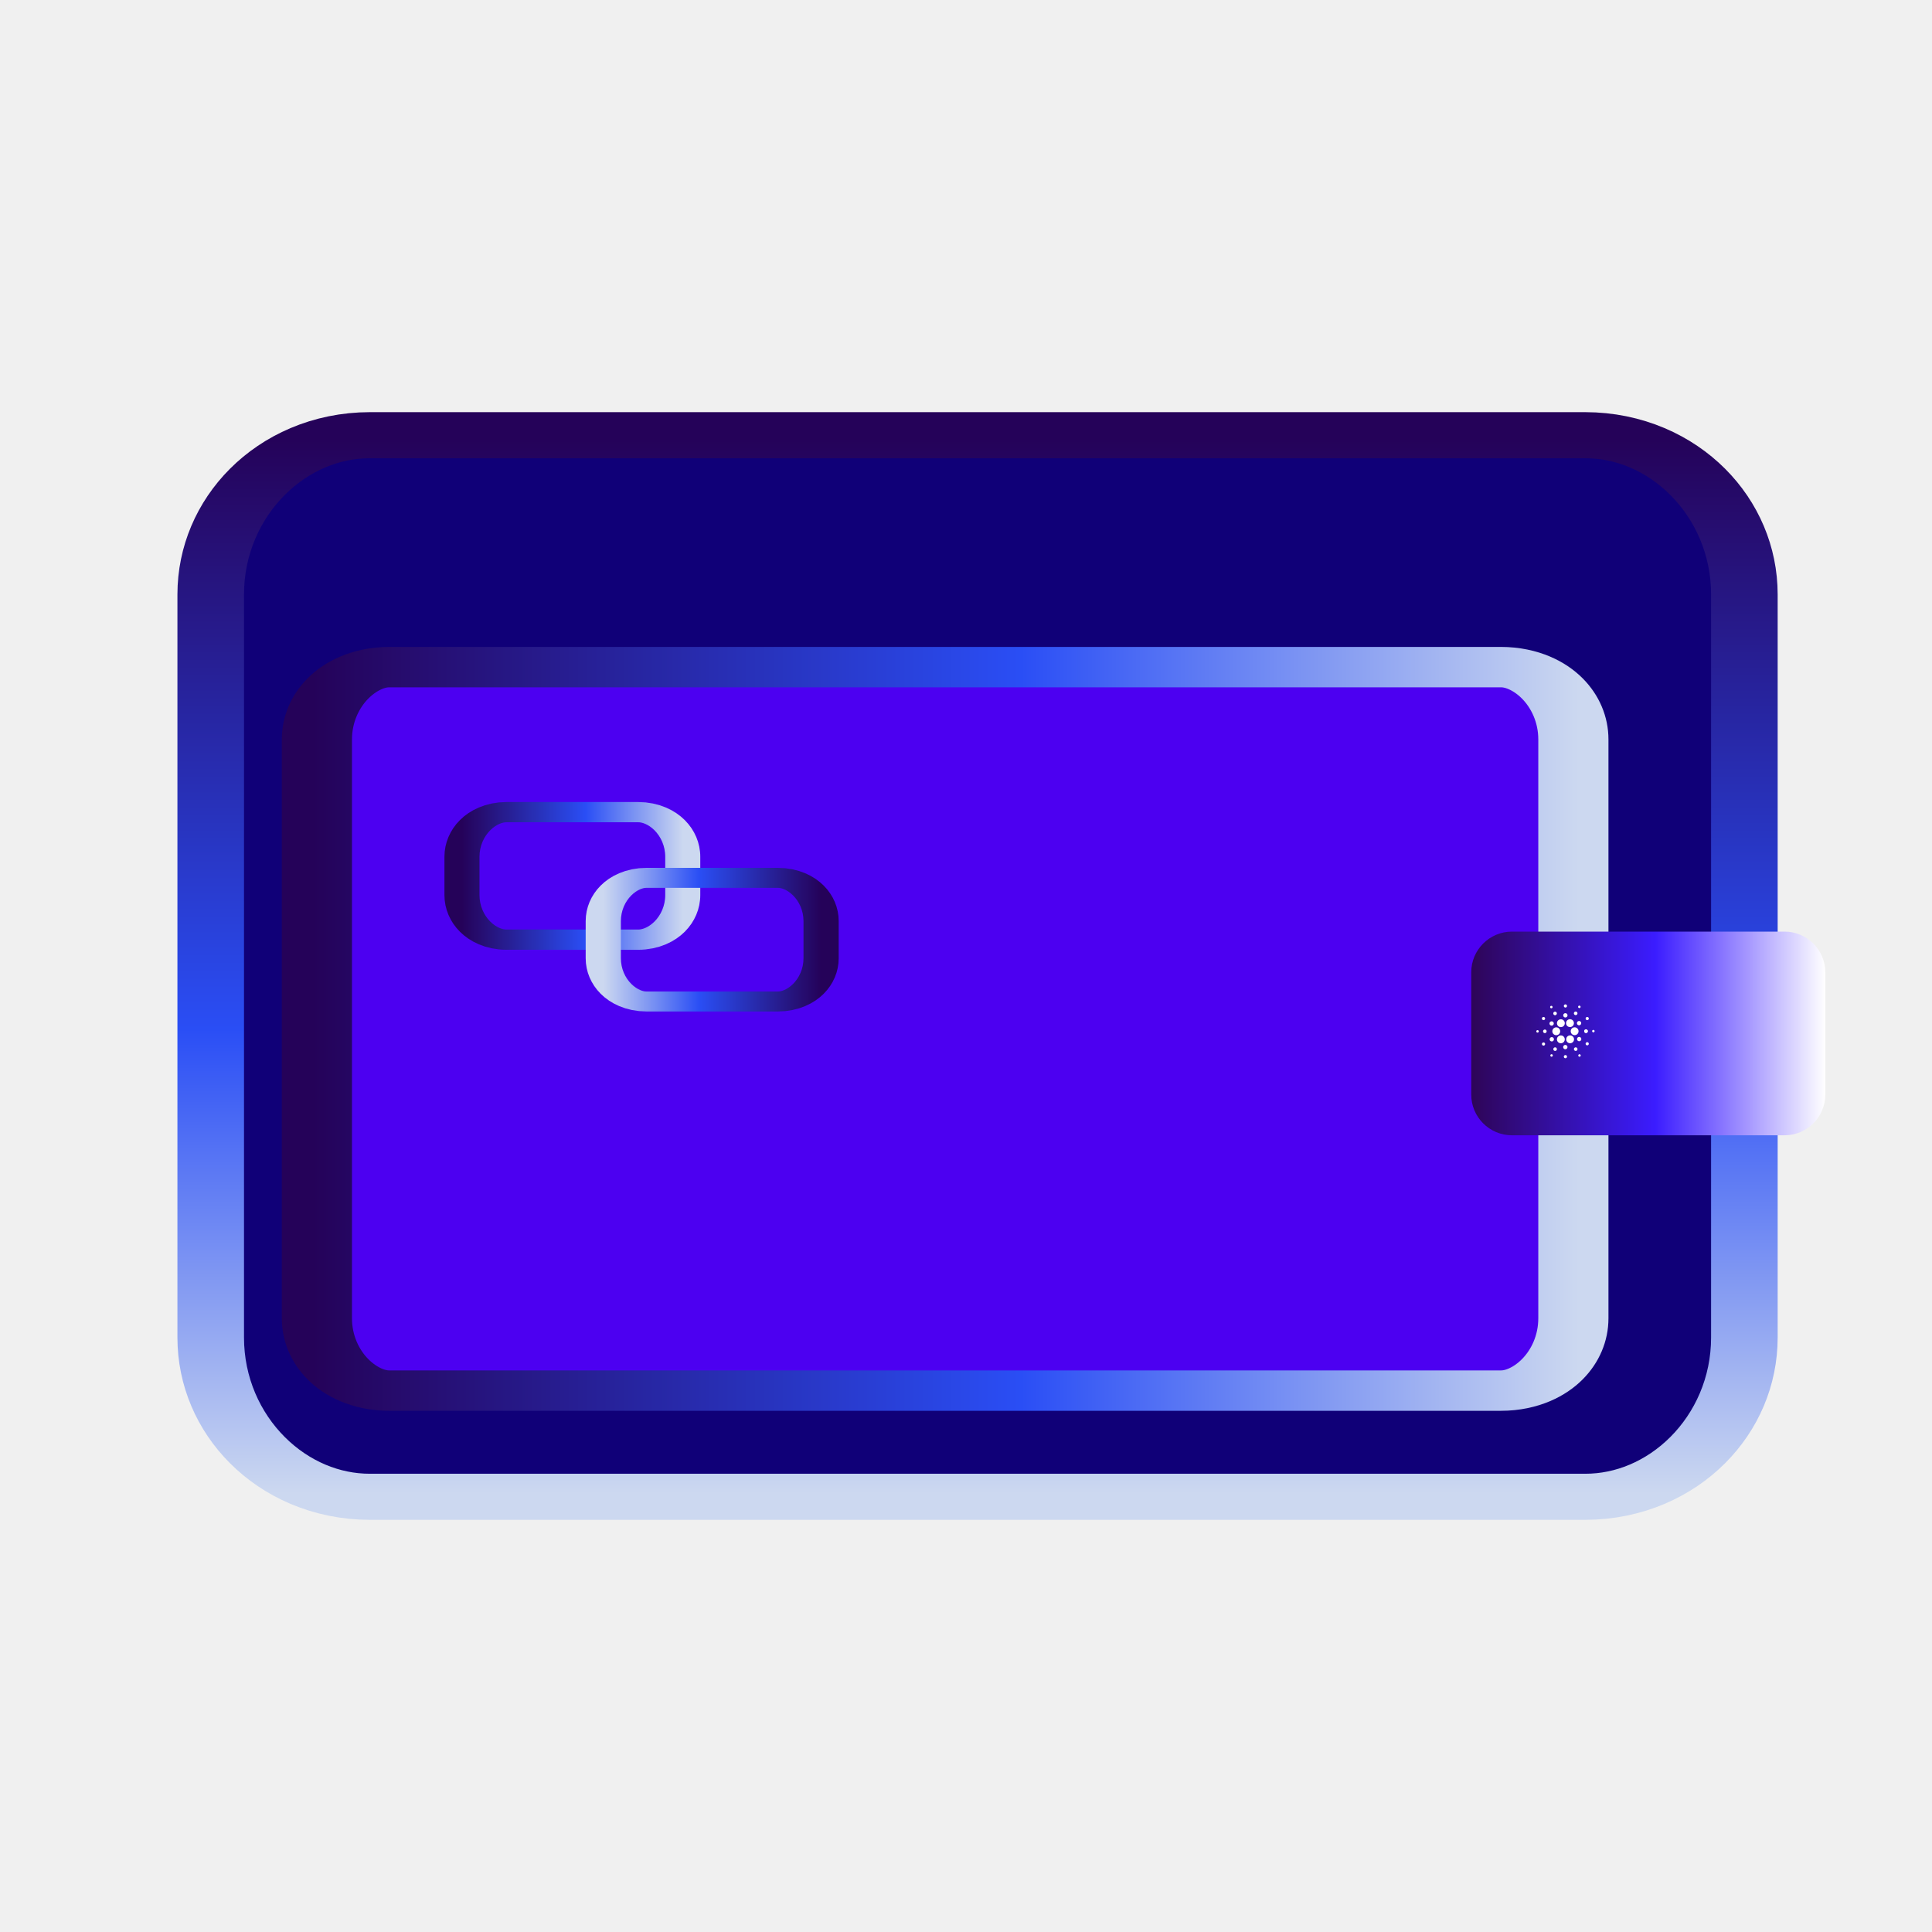
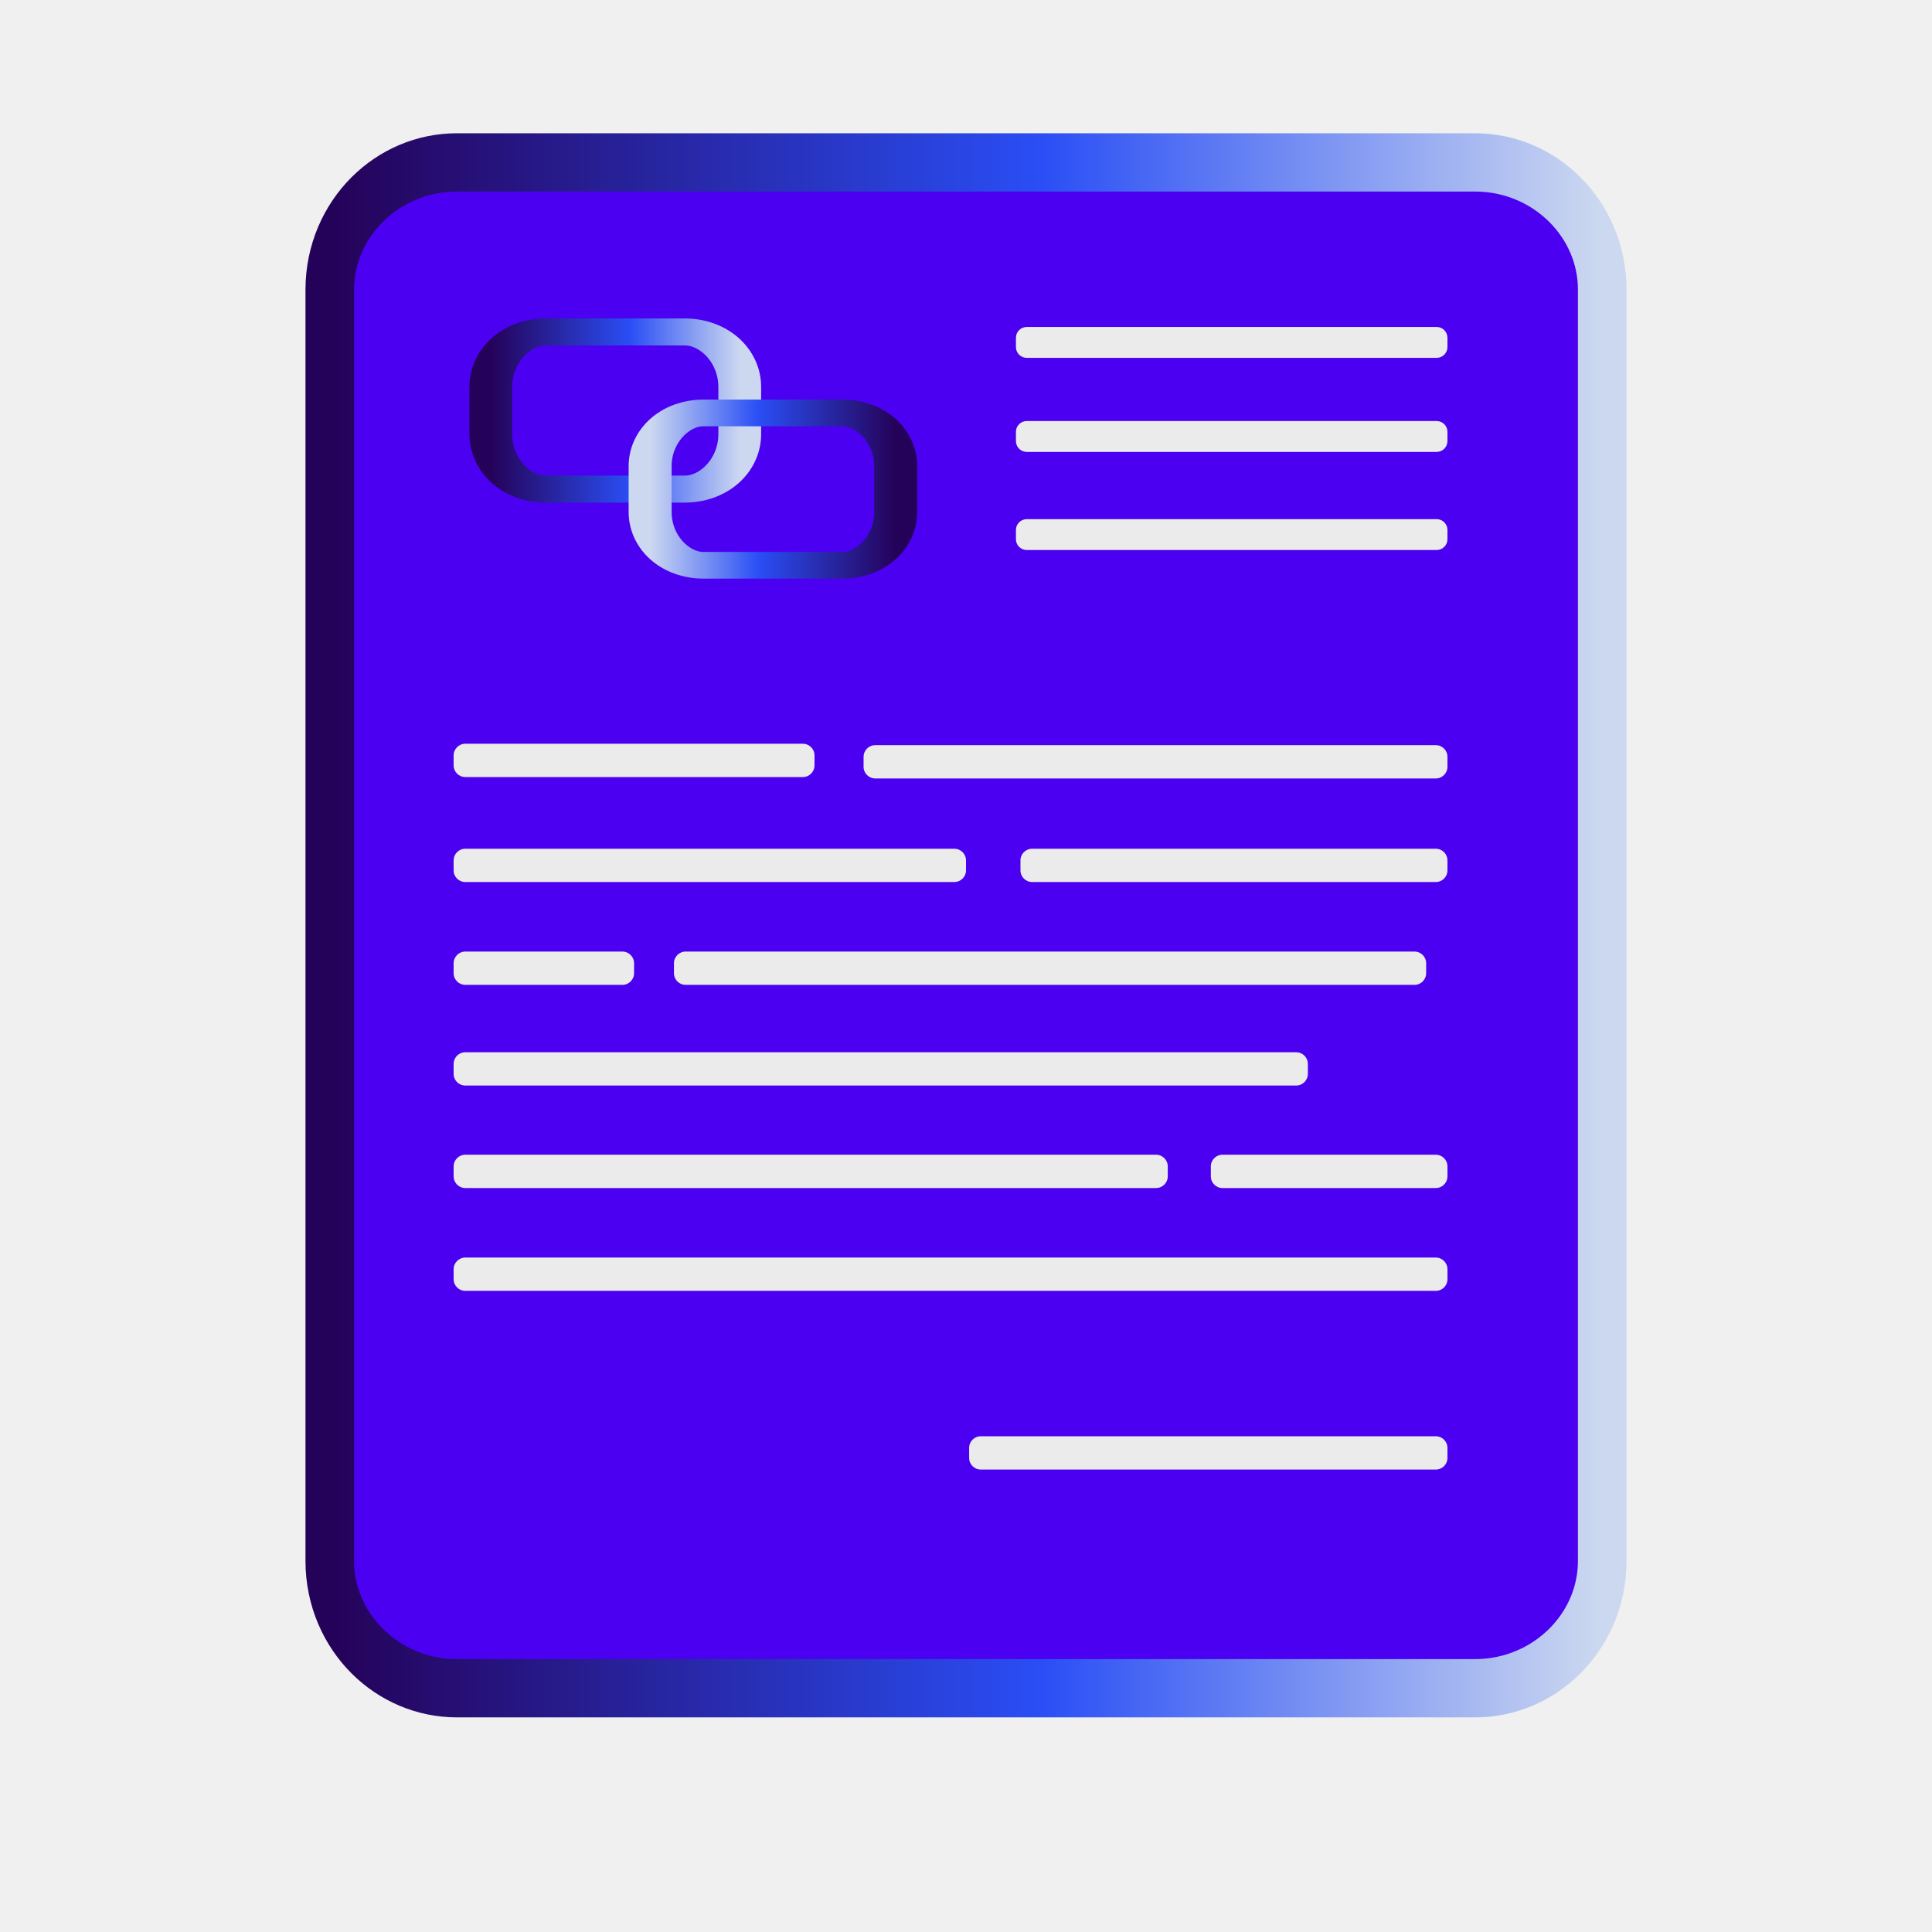
<svg xmlns="http://www.w3.org/2000/svg" width="100%" height="100%" viewBox="0 0 1080 1080" version="1.1" xml:space="preserve" style="fill-rule:evenodd;clip-rule:evenodd;stroke-linecap:round;stroke-linejoin:round;stroke-miterlimit:1.5;">
-   <g id="Wallet">
-     <g id="Wallet-Outer" transform="matrix(7.6961e-17,-1.37612,1.98804,1.53922e-16,-848.106,1269.18)">
-       <path d="M745.503,530.631L745.503,872.319C745.503,897.032 716.518,917.095 680.817,917.095L378.949,917.095C343.248,917.095 314.263,897.032 314.263,872.319L314.263,530.631C314.263,505.918 343.248,485.855 378.949,485.855L680.817,485.855C716.518,485.855 745.503,505.918 745.503,530.631Z" style="fill:rgb(16,0,120);stroke:url(#_Linear1);stroke-width:18.72px;" />
+   <g id="Wallet-inner" transform="matrix(-1.64944,1.50202e-16,-5.75121e-16,-1.97792,1414.01,1904.72)">
+     <path d="M745.503,521.817L745.503,881.132C745.503,900.981 726.179,917.095 702.379,917.095L357.387,917.095C333.586,917.095 314.263,900.981 314.263,881.132L314.263,521.817C314.263,501.969 333.586,485.855 357.387,485.855L702.379,485.855C726.179,485.855 745.503,501.969 745.503,521.817Z" style="fill:rgb(76,0,241);stroke:url(#_Linear1);stroke-width:16.47px;" />
+   </g>
+   <g id="Chain">
+     <g transform="matrix(-0.322708,2.37112e-17,-3.25422e-17,-0.203719,514.936,372.391)">
+       <path d="M745.503,636.789L745.503,766.161C745.503,849.464 702.808,917.095 650.221,917.095L409.544,917.095C356.957,917.095 314.263,849.464 314.263,766.161L314.263,636.789C314.263,553.486 356.957,485.855 409.544,485.855L650.221,485.855C702.808,485.855 745.503,553.486 745.503,636.789Z" style="fill:none;stroke:url(#_Linear2);stroke-width:74.11px;" />
    </g>
-     <g id="Wallet-inner" transform="matrix(-1.62874,1.5693e-16,-4.53643e-16,-0.937835,1391.38,1233.01)">
-       <path d="M745.503,528.979L745.503,873.971C745.503,897.772 734.376,917.095 720.672,917.095L339.094,917.095C325.389,917.095 314.263,897.772 314.263,873.971L314.263,528.979C314.263,505.178 325.389,485.855 339.094,485.855L720.672,485.855C734.376,485.855 745.503,505.178 745.503,528.979Z" style="fill:rgb(76,0,241);stroke:url(#_Linear2);stroke-width:24.08px;" />
+     <g transform="matrix(0.318366,0,1.08474e-17,0.197519,263.378,134.858)">
+       <path d="M745.503,636.789L745.503,766.161C745.503,849.464 703.543,917.095 651.861,917.095L407.904,917.095C356.222,917.095 314.263,849.464 314.263,766.161L314.263,636.789C314.263,553.486 356.222,485.855 407.904,485.855L651.861,485.855C703.543,485.855 745.503,553.486 745.503,636.789Z" style="fill:none;stroke:url(#_Linear3);stroke-width:75.49px;" />
    </g>
-     <g id="Chain">
-       <g transform="matrix(-0.286196,1.92402e-17,-2.88604e-17,-0.165306,471.602,605.597)">
-         <path d="M745.503,636.789L745.503,766.161C745.503,849.464 706.439,917.095 658.324,917.095L401.442,917.095C353.326,917.095 314.263,849.464 314.263,766.161L314.263,636.789C314.263,553.486 353.326,485.855 401.442,485.855L658.324,485.855C706.439,485.855 745.503,553.486 745.503,636.789Z" style="fill:none;stroke:url(#_Linear3);stroke-width:68.46px;" />
-       </g>
-       <g transform="matrix(0.282346,0,9.62012e-18,0.160275,248.506,412.853)">
-         <path d="M745.503,636.789L745.503,766.161C745.503,849.464 707.111,917.095 659.824,917.095L399.941,917.095C352.654,917.095 314.263,849.464 314.263,766.161L314.263,636.789C314.263,553.486 352.654,485.855 399.941,485.855L659.824,485.855C707.111,485.855 745.503,553.486 745.503,636.789Z" style="fill:none;stroke:url(#_Linear4);stroke-width:69.69px;" />
-       </g>
+   </g>
+   <g id="Text-header">
+     <g transform="matrix(0.550965,0,0,0.904568,353.954,-95.6087)">
+       <path d="M826.158,314.434L826.158,320.16C826.158,323.846 821.244,326.839 815.191,326.839L399.298,326.839C393.246,326.839 388.332,323.846 388.332,320.16L388.332,314.434C388.332,310.747 393.246,307.754 399.298,307.754L815.191,307.754C821.244,307.754 826.158,310.747 826.158,314.434Z" style="fill:rgb(235,235,235);" />
    </g>
-     <g id="Wallet-lock">
-       <g id="Wallet-lock1" transform="matrix(-0.458952,3.09566e-17,-4.61502e-17,-0.264019,1164.58,762.909)">
-         <path d="M745.503,572.103L745.503,830.847C745.503,878.448 723.271,917.095 695.887,917.095L363.878,917.095C336.495,917.095 314.263,878.448 314.263,830.847L314.263,572.103C314.263,524.501 336.495,485.855 363.878,485.855L695.887,485.855C723.271,485.855 745.503,524.501 745.503,572.103Z" style="fill:url(#_Linear5);" />
-       </g>
-       <g id="Cardano" transform="matrix(0.214134,0,0,0.214134,712.955,448.573)">
-         <g transform="matrix(1.09425,0,0,1.09425,-286.042,-3.87268)">
-           <circle cx="975.279" cy="549.364" r="9.364" style="fill:white;" />
-         </g>
-         <g transform="matrix(1.09425,0,0,1.09425,-297.822,17.2268)">
-           <circle cx="975.279" cy="549.364" r="9.364" style="fill:white;" />
-         </g>
-         <g transform="matrix(1.09425,0,0,1.09425,-322.013,17.2712)">
-           <circle cx="975.279" cy="549.364" r="9.364" style="fill:white;" />
-         </g>
-         <g transform="matrix(1.09425,0,0,1.09425,-334.008,-3.78284)">
-           <circle cx="975.279" cy="549.364" r="9.364" style="fill:white;" />
-         </g>
-         <g transform="matrix(1.09425,0,0,1.09425,-321.935,-24.8542)">
-           <circle cx="975.279" cy="549.364" r="9.364" style="fill:white;" />
-         </g>
-         <g transform="matrix(1.09425,0,0,1.09425,-298.179,-25.0102)">
-           <circle cx="975.279" cy="549.364" r="9.364" style="fill:white;" />
-         </g>
-         <g transform="matrix(0.6037,0,0,0.6037,203.972,244.505)">
-           <circle cx="975.279" cy="549.364" r="9.364" style="fill:white;" />
-         </g>
-         <g transform="matrix(0.6037,0,0,0.6037,204.239,286.094)">
-           <circle cx="975.279" cy="549.364" r="9.364" style="fill:white;" />
-         </g>
-         <g transform="matrix(0.6037,0,0,0.6037,168.093,306.981)">
-           <circle cx="975.279" cy="549.364" r="9.364" style="fill:white;" />
-         </g>
-         <g transform="matrix(0.6037,0,0,0.6037,132.756,286.613)">
-           <circle cx="975.279" cy="549.364" r="9.364" style="fill:white;" />
-         </g>
-         <g transform="matrix(0.6037,0,0,0.6037,132.341,245.363)">
-           <circle cx="975.279" cy="549.364" r="9.364" style="fill:white;" />
-         </g>
-         <g transform="matrix(0.6037,0,0,0.6037,168.217,224.104)">
-           <circle cx="975.279" cy="549.364" r="9.364" style="fill:white;" />
-         </g>
-         <g transform="matrix(0.502057,0,0,0.502057,294.247,274.706)">
-           <circle cx="975.279" cy="549.364" r="9.364" style="fill:white;" />
-         </g>
-         <g transform="matrix(0.502057,0,0,0.502057,321.188,321.332)">
-           <circle cx="975.279" cy="549.364" r="9.364" style="fill:white;" />
-         </g>
-         <g transform="matrix(0.502057,0,0,0.502057,321.188,321.332)">
-           <circle cx="975.279" cy="549.364" r="9.364" style="fill:white;" />
-         </g>
-         <g transform="matrix(0.502057,0,0,0.502057,294.332,368.153)">
-           <circle cx="975.279" cy="549.364" r="9.364" style="fill:white;" />
-         </g>
-         <g transform="matrix(0.502057,0,0,0.502057,240.575,368.181)">
-           <circle cx="975.279" cy="549.364" r="9.364" style="fill:white;" />
-         </g>
-         <g transform="matrix(0.502057,0,0,0.502057,213.764,321.68)">
-           <circle cx="975.279" cy="549.364" r="9.364" style="fill:white;" />
-         </g>
-         <g transform="matrix(0.502057,0,0,0.502057,240.424,274.982)">
-           <circle cx="975.279" cy="549.364" r="9.364" style="fill:white;" />
-         </g>
-         <g transform="matrix(0.445045,0,0,0.445045,323.081,286.774)">
-           <circle cx="975.279" cy="549.364" r="9.364" style="fill:white;" />
-         </g>
-         <g transform="matrix(0.445045,0,0,0.445045,379.992,319.645)">
-           <circle cx="975.279" cy="549.364" r="9.364" style="fill:white;" />
-         </g>
-         <g transform="matrix(0.445045,0,0,0.445045,379.946,385.476)">
-           <circle cx="975.279" cy="549.364" r="9.364" style="fill:white;" />
-         </g>
-         <g transform="matrix(0.445045,0,0,0.445045,323.073,419.13)">
-           <circle cx="975.279" cy="549.364" r="9.364" style="fill:white;" />
-         </g>
-         <g transform="matrix(0.445045,0,0,0.445045,265.913,386.143)">
-           <circle cx="975.279" cy="549.364" r="9.364" style="fill:white;" />
-         </g>
-         <g transform="matrix(0.445045,0,0,0.445045,265.908,319.651)">
-           <circle cx="975.279" cy="549.364" r="9.364" style="fill:white;" />
-         </g>
-         <g transform="matrix(0.344203,0,0,0.344203,384.669,345.043)">
-           <circle cx="975.279" cy="549.364" r="9.364" style="fill:white;" />
-         </g>
-         <g transform="matrix(0.344203,0,0,0.344203,457.766,344.519)">
-           <circle cx="975.279" cy="549.364" r="9.364" style="fill:white;" />
-         </g>
-         <g transform="matrix(0.344203,0,0,0.344203,494.395,407.874)">
-           <circle cx="975.279" cy="549.364" r="9.364" style="fill:white;" />
-         </g>
-         <g transform="matrix(0.344203,0,0,0.344203,458.173,471.457)">
-           <circle cx="975.279" cy="549.364" r="9.364" style="fill:white;" />
-         </g>
-         <g transform="matrix(0.344203,0,0,0.344203,385.273,471.401)">
-           <circle cx="975.279" cy="549.364" r="9.364" style="fill:white;" />
-         </g>
-         <g transform="matrix(0.344203,0,0,0.344203,348.615,408.529)">
-           <circle cx="975.279" cy="549.364" r="9.364" style="fill:white;" />
-         </g>
-       </g>
+     <g transform="matrix(0.550965,0,0,0.904568,353.954,-43.028)">
+       <path d="M826.158,314.434L826.158,320.16C826.158,323.846 821.244,326.839 815.191,326.839L399.298,326.839C393.246,326.839 388.332,323.846 388.332,320.16L388.332,314.434C388.332,310.747 393.246,307.754 399.298,307.754L815.191,307.754C821.244,307.754 826.158,310.747 826.158,314.434Z" style="fill:rgb(235,235,235);" />
    </g>
+     <g transform="matrix(0.550965,0,0,0.904568,353.954,11.8227)">
+       <path d="M826.158,314.434L826.158,320.16C826.158,323.846 821.244,326.839 815.191,326.839L399.298,326.839C393.246,326.839 388.332,323.846 388.332,320.16L388.332,314.434C388.332,310.747 393.246,307.754 399.298,307.754L815.191,307.754C821.244,307.754 826.158,310.747 826.158,314.434Z" style="fill:rgb(235,235,235);" />
+     </g>
+   </g>
+   <g id="Text-body">
+     <g transform="matrix(0.745487,0,0,0.975118,193.248,116.449)">
+       <path d="M826.158,314.434L826.158,320.16C826.158,323.846 822.243,326.839 817.421,326.839L397.069,326.839C392.247,326.839 388.332,323.846 388.332,320.16L388.332,314.434C388.332,310.747 392.247,307.754 397.069,307.754L817.421,307.754C822.243,307.754 826.158,310.747 826.158,314.434Z" style="fill:rgb(235,235,235);" />
+     </g>
+     <g transform="matrix(0.460759,0,0,0.975118,74.655,115.669)">
+       <path d="M826.158,314.434L826.158,320.16C826.158,323.846 819.824,326.839 812.022,326.839L402.468,326.839C394.666,326.839 388.332,323.846 388.332,320.16L388.332,314.434C388.332,310.747 394.666,307.754 402.468,307.754L812.022,307.754C819.824,307.754 826.158,310.747 826.158,314.434Z" style="fill:rgb(235,235,235);" />
+     </g>
+     <g transform="matrix(0.545177,0,0,0.975118,358.736,174.354)">
+       <path d="M826.158,314.434L826.158,320.16C826.158,323.846 820.805,326.839 814.211,326.839L400.279,326.839C393.685,326.839 388.332,323.846 388.332,320.16L388.332,314.434C388.332,310.747 393.685,307.754 400.279,307.754L814.211,307.754C820.805,307.754 826.158,310.747 826.158,314.434Z" style="fill:rgb(235,235,235);" />
+     </g>
+     <g transform="matrix(0.65418,0,0,0.975118,-0.456497,174.354)">
+       <path d="M826.158,314.434L826.158,320.16C826.158,323.846 821.697,326.839 816.201,326.839L398.289,326.839C392.793,326.839 388.332,323.846 388.332,320.16L388.332,314.434C388.332,310.747 392.793,307.754 398.289,307.754L816.201,307.754C821.697,307.754 826.158,310.747 826.158,314.434Z" style="fill:rgb(235,235,235);" />
+     </g>
+     <g transform="matrix(0.23038,0,0,0.975118,164.119,231.839)">
+       <path d="M826.158,314.434L826.158,320.16C826.158,323.846 813.489,326.839 797.885,326.839L416.605,326.839C401,326.839 388.332,323.846 388.332,320.16L388.332,314.434C388.332,310.747 401,307.754 416.605,307.754L797.885,307.754C813.489,307.754 826.158,310.747 826.158,314.434Z" style="fill:rgb(235,235,235);" />
+     </g>
+     <g transform="matrix(0.960386,0,0,0.975118,3.79515,231.839)">
+       <path d="M826.158,314.434L826.158,320.16C826.158,323.846 823.119,326.839 819.376,326.839L395.114,326.839C391.371,326.839 388.332,323.846 388.332,320.16L388.332,314.434C388.332,310.747 391.371,307.754 395.114,307.754L819.376,307.754C823.119,307.754 826.158,310.747 826.158,314.434Z" style="fill:rgb(235,235,235);" />
+     </g>
+     <g transform="matrix(1.09065,0,0,0.975118,-169.952,288.116)">
+       <path d="M826.158,314.434L826.158,320.16C826.158,323.846 823.482,326.839 820.186,326.839L394.304,326.839C391.008,326.839 388.332,323.846 388.332,320.16L388.332,314.434C388.332,310.747 391.008,307.754 394.304,307.754L820.186,307.754C823.482,307.754 826.158,310.747 826.158,314.434Z" style="fill:rgb(235,235,235);" />
+     </g>
+     <g transform="matrix(0.302125,0,0,0.975118,559.536,345.407)">
+       <path d="M826.158,314.434L826.158,320.16C826.158,323.846 816.498,326.839 804.599,326.839L409.891,326.839C397.992,326.839 388.332,323.846 388.332,320.16L388.332,314.434C388.332,310.747 397.992,307.754 409.891,307.754L804.599,307.754C816.498,307.754 826.158,310.747 826.158,314.434Z" style="fill:rgb(235,235,235);" />
+     </g>
+     <g transform="matrix(0.911781,0,0,0.975118,-100.491,345.407)">
+       <path d="M826.158,314.434L826.158,320.16C826.158,323.846 822.957,326.839 819.014,326.839L395.475,326.839C391.533,326.839 388.332,323.846 388.332,320.16L388.332,314.434C388.332,310.747 391.533,307.754 395.475,307.754L819.014,307.754C822.957,307.754 826.158,310.747 826.158,314.434Z" style="fill:rgb(235,235,235);" />
+     </g>
+     <g transform="matrix(1.2689,0,0,0.975118,-239.17,402.891)">
+       <path d="M826.158,314.434L826.158,320.16C826.158,323.846 823.858,326.839 821.025,326.839L393.465,326.839C390.632,326.839 388.332,323.846 388.332,320.16L388.332,314.434C388.332,310.747 390.632,307.754 393.465,307.754L821.025,307.754C823.858,307.754 826.158,310.747 826.158,314.434Z" style="fill:rgb(235,235,235);" />
+     </g>
+   </g>
+   <g id="Signature" transform="matrix(0.610724,0,0,0.975118,304.584,502.785)">
+     <path d="M826.158,314.434L826.158,320.16C826.158,323.846 821.379,326.839 815.493,326.839L398.997,326.839C393.111,326.839 388.332,323.846 388.332,320.16L388.332,314.434C388.332,310.747 393.111,307.754 398.997,307.754L815.493,307.754C821.379,307.754 826.158,310.747 826.158,314.434Z" style="fill:rgb(235,235,235);" />
  </g>
  <defs>
    <linearGradient id="_Linear1" x1="0" y1="0" x2="1" y2="0" gradientUnits="userSpaceOnUse" gradientTransform="matrix(431.24,0,0,431.24,314.263,701.475)">
      <stop offset="0" style="stop-color:rgb(204,216,240);stop-opacity:1" />
      <stop offset="0.44" style="stop-color:rgb(42,78,245);stop-opacity:1" />
      <stop offset="1" style="stop-color:rgb(37,2,89);stop-opacity:1" />
    </linearGradient>
    <linearGradient id="_Linear2" x1="0" y1="0" x2="1" y2="0" gradientUnits="userSpaceOnUse" gradientTransform="matrix(431.24,0,0,431.24,314.263,701.475)">
      <stop offset="0" style="stop-color:rgb(204,216,240);stop-opacity:1" />
      <stop offset="0.44" style="stop-color:rgb(42,78,245);stop-opacity:1" />
      <stop offset="1" style="stop-color:rgb(37,2,89);stop-opacity:1" />
    </linearGradient>
    <linearGradient id="_Linear3" x1="0" y1="0" x2="1" y2="0" gradientUnits="userSpaceOnUse" gradientTransform="matrix(431.24,0,0,431.24,314.263,701.475)">
      <stop offset="0" style="stop-color:rgb(204,216,240);stop-opacity:1" />
      <stop offset="0.44" style="stop-color:rgb(42,78,245);stop-opacity:1" />
      <stop offset="1" style="stop-color:rgb(37,2,89);stop-opacity:1" />
    </linearGradient>
-     <linearGradient id="_Linear4" x1="0" y1="0" x2="1" y2="0" gradientUnits="userSpaceOnUse" gradientTransform="matrix(431.24,0,0,431.24,314.263,701.475)">
-       <stop offset="0" style="stop-color:rgb(204,216,240);stop-opacity:1" />
-       <stop offset="0.44" style="stop-color:rgb(42,78,245);stop-opacity:1" />
-       <stop offset="1" style="stop-color:rgb(37,2,89);stop-opacity:1" />
-     </linearGradient>
-     <linearGradient id="_Linear5" x1="0" y1="0" x2="1" y2="0" gradientUnits="userSpaceOnUse" gradientTransform="matrix(431.24,0,0,431.24,314.263,701.475)">
-       <stop offset="0" style="stop-color:white;stop-opacity:1" />
-       <stop offset="0.48" style="stop-color:rgb(59,28,255);stop-opacity:1" />
-       <stop offset="1" style="stop-color:rgb(46,5,87);stop-opacity:1" />
-     </linearGradient>
  </defs>
</svg>
